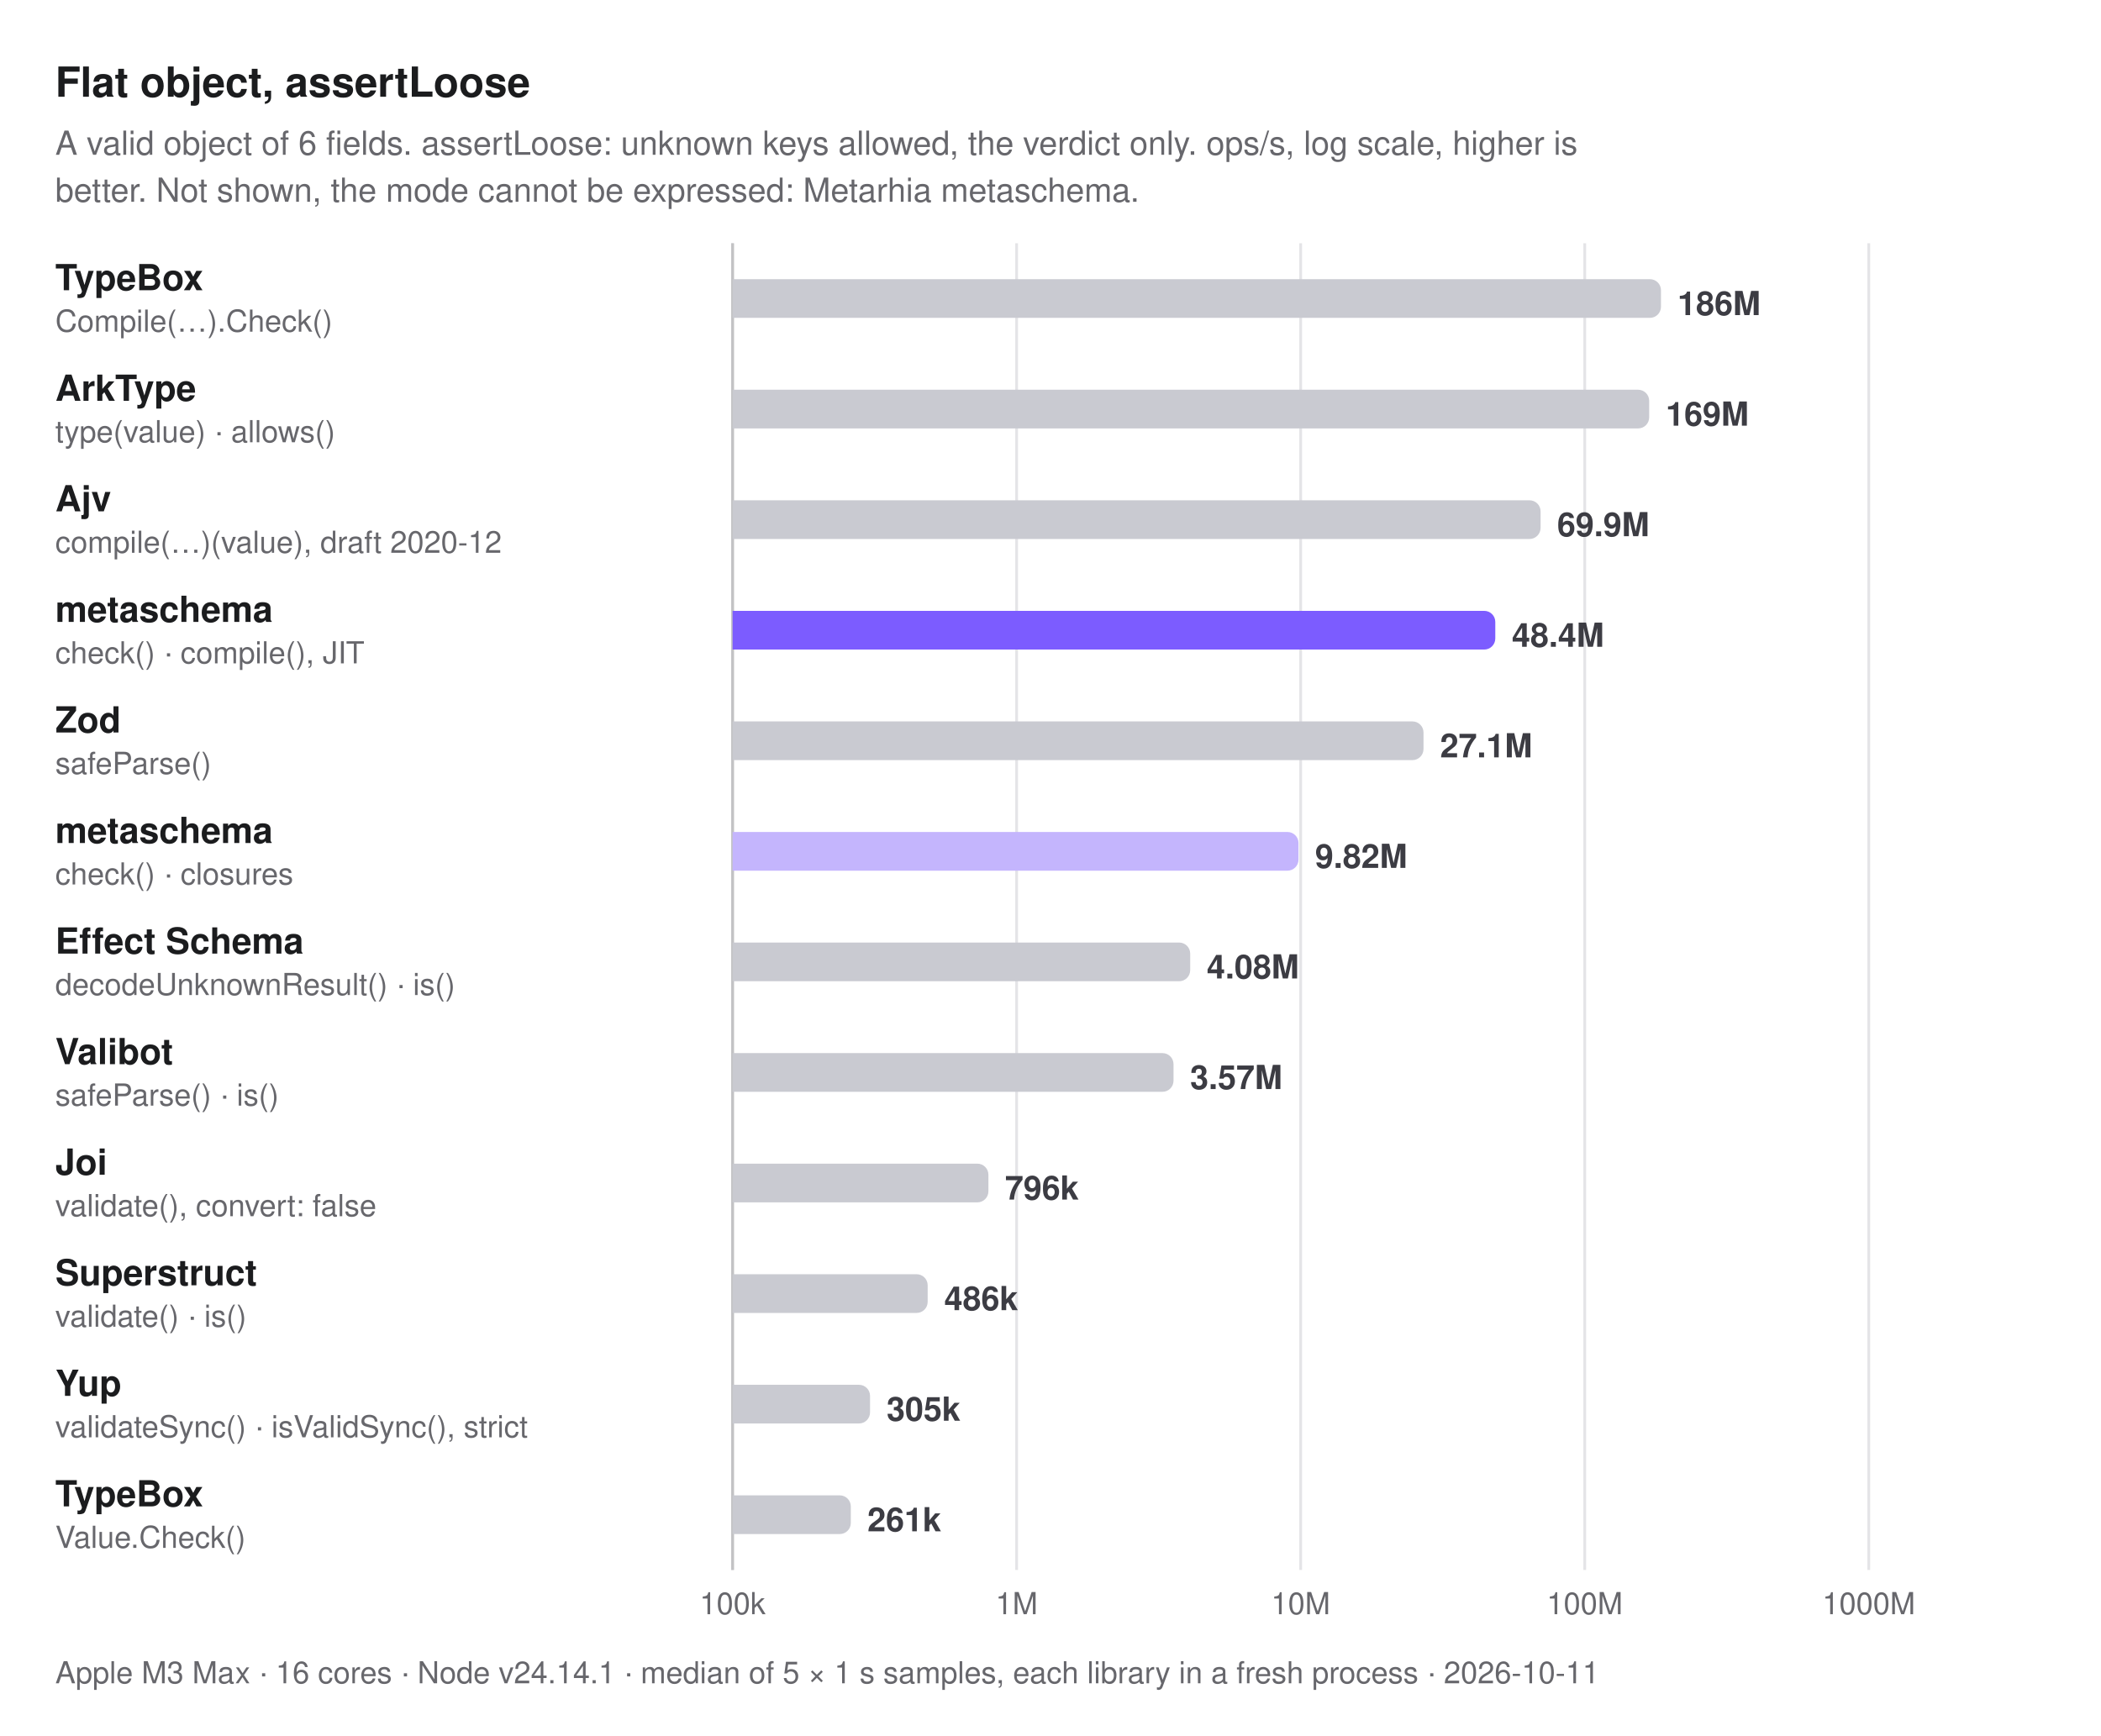
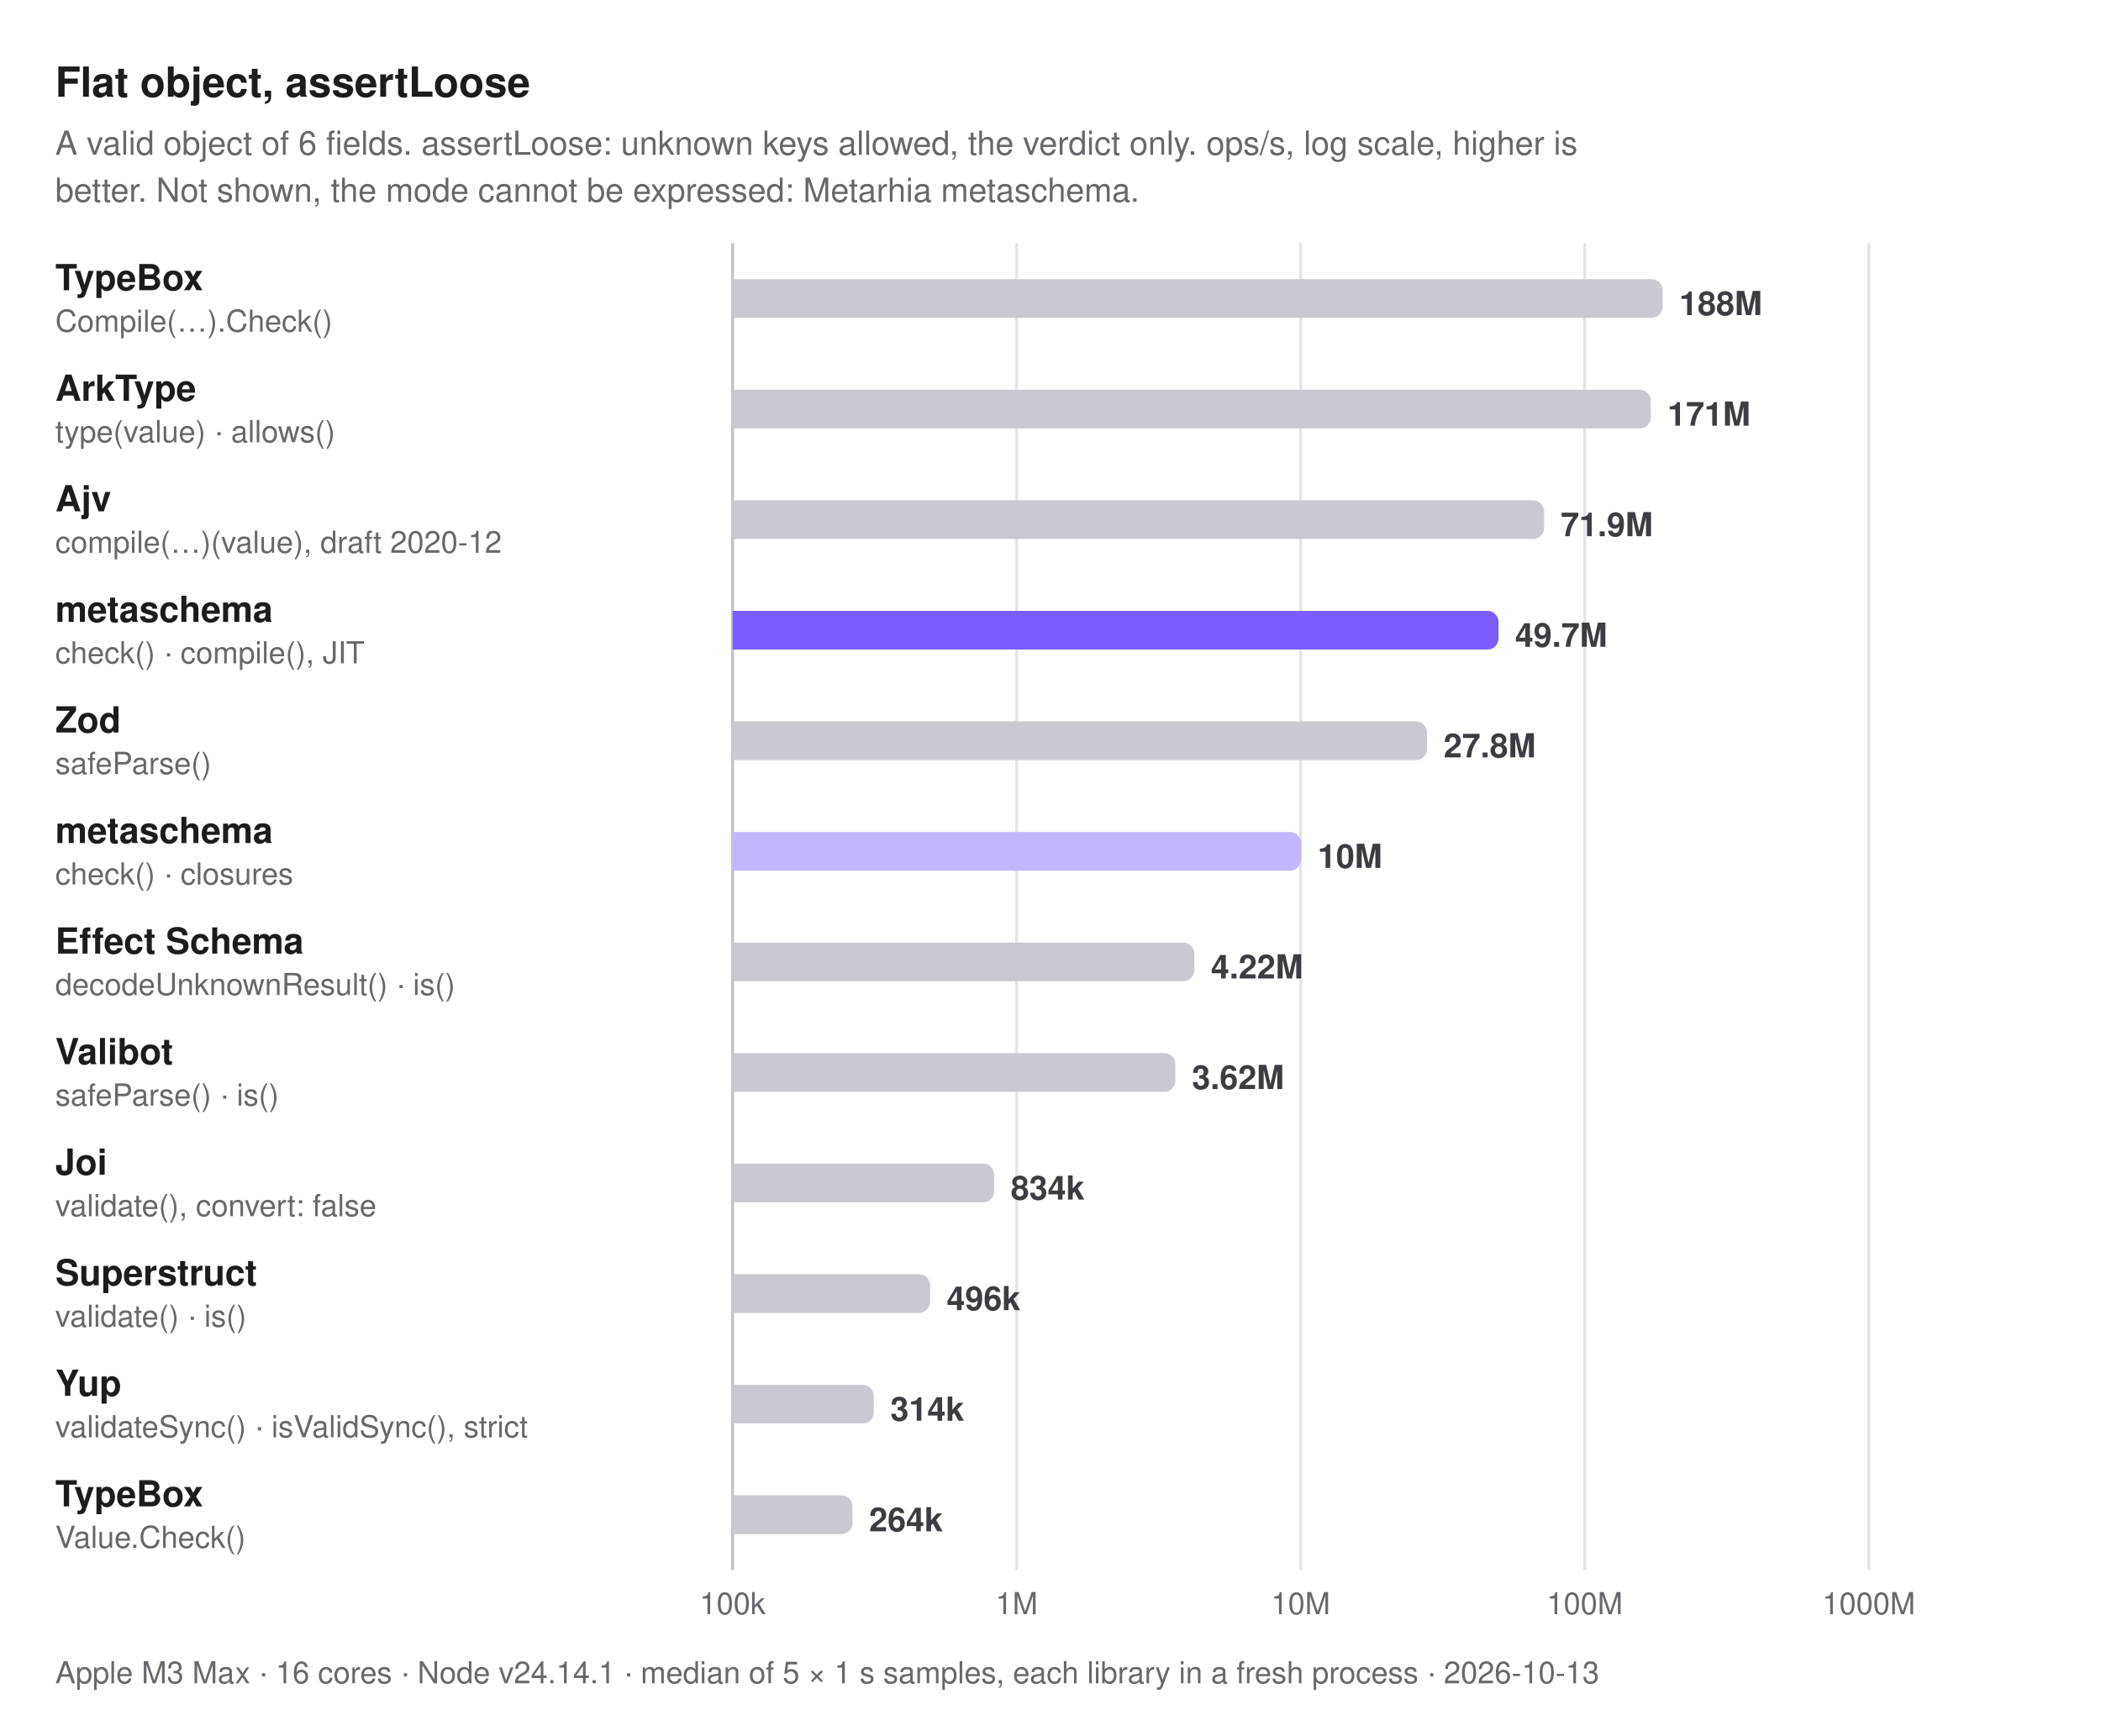
<svg xmlns="http://www.w3.org/2000/svg" width="760" height="628" viewBox="0 0 760 628" role="img" aria-label="Flat object, assertLoose. A valid object of 6 fields. assertLoose: unknown keys allowed, the verdict only. ops/s, log scale, higher is better. Not shown, the mode cannot be expressed: Metarhia metaschema.">
  <style>
  text { font-family: -apple-system, BlinkMacSystemFont, "Segoe UI", Helvetica, Arial, sans-serif; }
  .title { font-size: 15px; font-weight: 700; fill: #1b1c1e; }
  .subtitle, .caption { font-size: 12px; fill: #67676c; }
  .caption { font-size: 11px; }
  .group { font-size: 11px; font-weight: 600; letter-spacing: 0.06em; fill: #67676c; }
  .label { font-size: 13px; font-weight: 600; fill: #1b1c1e; }
  .label.primary, .label.secondary { font-weight: 700; }
  .sublabel { font-size: 11px; fill: #67676c; }
  .value { font-size: 12px; font-weight: 600; fill: #3c3c43; font-variant-numeric: tabular-nums; }
  .value.small { font-size: 10px; }
  .legend { font-size: 11px; fill: #3c3c43; }
  .tick { font-size: 11px; fill: #67676c; font-variant-numeric: tabular-nums; }
  .grid { stroke: #e4e4e7; stroke-width: 1; }
  .axis { stroke: #c2c2c4; stroke-width: 1; }
  .ref { stroke: #67676c; stroke-width: 1; stroke-dasharray: 3 3; }
  .bar { fill: #c9cad1; }
  .bar.primary { fill: #7c5cff; }
  .bar.secondary { fill: #c4b5fd; }
  @media (prefers-color-scheme: dark) {
    .title, .label { fill: #dfdfd6; }
    .subtitle, .caption, .group, .sublabel, .tick { fill: #98989f; }
    .value, .legend { fill: #c2c2c4; }
    .grid { stroke: #2e2e32; }
    .axis { stroke: #48484c; }
    .ref { stroke: #98989f; }
    .bar { fill: #4a4b53; }
    .bar.primary { fill: #9d85ff; }
    .bar.secondary { fill: #5b4aa8; }
  }
</style>
  <text class="title" x="20" y="35">Flat object, assertLoose</text>
  <text class="subtitle" x="20" y="56">A valid object of 6 fields. assertLoose: unknown keys allowed, the verdict only. ops/s, log scale, higher is</text>
  <text class="subtitle" x="20" y="73">better. Not shown, the mode cannot be expressed: Metarhia metaschema.</text>
  <line class="grid" x1="265" y1="88" x2="265" y2="568" />
  <text class="tick" x="265" y="584" text-anchor="middle">100k</text>
  <line class="grid" x1="367.75" y1="88" x2="367.75" y2="568" />
  <text class="tick" x="367.75" y="584" text-anchor="middle">1M</text>
  <line class="grid" x1="470.5" y1="88" x2="470.5" y2="568" />
  <text class="tick" x="470.5" y="584" text-anchor="middle">10M</text>
  <line class="grid" x1="573.25" y1="88" x2="573.25" y2="568" />
  <text class="tick" x="573.25" y="584" text-anchor="middle">100M</text>
  <line class="grid" x1="676" y1="88" x2="676" y2="568" />
  <text class="tick" x="676" y="584" text-anchor="middle">1000M</text>
  <line class="axis" x1="265" y1="88" x2="265" y2="568" />
  <g>
    <text class="label" x="20" y="105">TypeBox</text>
    <text class="sublabel" x="20" y="120">Compile(…).Check()</text>
-     <path class="bar" d="M265,101H596.827A4,4 0 0 1 600.827,105V111A4,4 0 0 1 596.827,115H265Z" />
-     <text class="value" x="606.827" y="114">186M</text>
+     <path class="bar" d="M265,101H597.423A4,4 0 0 1 601.423,105V111A4,4 0 0 1 597.423,115H265Z" />
+     <text class="value" x="607.423" y="114">188M</text>
  </g>
  <g>
    <text class="label" x="20" y="145">ArkType</text>
    <text class="sublabel" x="20" y="160">type(value) · allows()</text>
-     <path class="bar" d="M265,141H592.563A4,4 0 0 1 596.563,145V151A4,4 0 0 1 592.563,155H265Z" />
-     <text class="value" x="602.563" y="154">169M</text>
+     <path class="bar" d="M265,141H593.171A4,4 0 0 1 597.171,145V151A4,4 0 0 1 593.171,155H265Z" />
+     <text class="value" x="603.171" y="154">171M</text>
  </g>
  <g>
    <text class="label" x="20" y="185">Ajv</text>
    <text class="sublabel" x="20" y="200">compile(…)(value), draft 2020-12</text>
-     <path class="bar" d="M265,181H553.277A4,4 0 0 1 557.277,185V191A4,4 0 0 1 553.277,195H265Z" />
-     <text class="value" x="563.277" y="194">69.9M</text>
+     <path class="bar" d="M265,181H554.559A4,4 0 0 1 558.559,185V191A4,4 0 0 1 554.559,195H265Z" />
+     <text class="value" x="564.559" y="194">71.9M</text>
  </g>
  <g>
    <text class="label primary" x="20" y="225">metaschema</text>
    <text class="sublabel" x="20" y="240">check() · compile(), JIT</text>
-     <path class="bar primary" d="M265,221H536.895A4,4 0 0 1 540.895,225V231A4,4 0 0 1 536.895,235H265Z" />
-     <text class="value" x="546.895" y="234">48.4M</text>
+     <path class="bar primary" d="M265,221H538.059A4,4 0 0 1 542.059,225V231A4,4 0 0 1 538.059,235H265Z" />
+     <text class="value" x="548.059" y="234">49.7M</text>
  </g>
  <g>
    <text class="label" x="20" y="265">Zod</text>
    <text class="sublabel" x="20" y="280">safeParse()</text>
-     <path class="bar" d="M265,261H510.929A4,4 0 0 1 514.929,265V271A4,4 0 0 1 510.929,275H265Z" />
-     <text class="value" x="520.929" y="274">27.1M</text>
+     <path class="bar" d="M265,261H512.197A4,4 0 0 1 516.197,265V271A4,4 0 0 1 512.197,275H265Z" />
+     <text class="value" x="522.197" y="274">27.8M</text>
  </g>
  <g>
    <text class="label secondary" x="20" y="305">metaschema</text>
    <text class="sublabel" x="20" y="320">check() · closures</text>
-     <path class="bar secondary" d="M265,301H465.71A4,4 0 0 1 469.71,305V311A4,4 0 0 1 465.71,315H265Z" />
-     <text class="value" x="475.71" y="314">9.82M</text>
+     <path class="bar secondary" d="M265,301H466.647A4,4 0 0 1 470.647,305V311A4,4 0 0 1 466.647,315H265Z" />
+     <text class="value" x="476.647" y="314">10M</text>
  </g>
  <g>
    <text class="label" x="20" y="345">Effect Schema</text>
    <text class="sublabel" x="20" y="360">decodeUnknownResult() · is()</text>
-     <path class="bar" d="M265,341H426.534A4,4 0 0 1 430.534,345V351A4,4 0 0 1 426.534,355H265Z" />
-     <text class="value" x="436.534" y="354">4.08M</text>
+     <path class="bar" d="M265,341H428.026A4,4 0 0 1 432.026,345V351A4,4 0 0 1 428.026,355H265Z" />
+     <text class="value" x="438.026" y="354">4.22M</text>
  </g>
  <g>
    <text class="label" x="20" y="385">Valibot</text>
    <text class="sublabel" x="20" y="400">safeParse() · is()</text>
-     <path class="bar" d="M265,381H420.499A4,4 0 0 1 424.499,385V391A4,4 0 0 1 420.499,395H265Z" />
-     <text class="value" x="430.499" y="394">3.57M</text>
+     <path class="bar" d="M265,381H421.171A4,4 0 0 1 425.171,385V391A4,4 0 0 1 421.171,395H265Z" />
+     <text class="value" x="431.171" y="394">3.62M</text>
  </g>
  <g>
    <text class="label" x="20" y="425">Joi</text>
    <text class="sublabel" x="20" y="440">validate(), convert: false</text>
-     <path class="bar" d="M265,421H353.541A4,4 0 0 1 357.541,425V431A4,4 0 0 1 353.541,435H265Z" />
-     <text class="value" x="363.541" y="434">796k</text>
+     <path class="bar" d="M265,421H355.625A4,4 0 0 1 359.625,425V431A4,4 0 0 1 355.625,435H265Z" />
+     <text class="value" x="365.625" y="434">834k</text>
  </g>
  <g>
    <text class="label" x="20" y="465">Superstruct</text>
    <text class="sublabel" x="20" y="480">validate() · is()</text>
-     <path class="bar" d="M265,461H331.569A4,4 0 0 1 335.569,465V471A4,4 0 0 1 331.569,475H265Z" />
-     <text class="value" x="341.569" y="474">486k</text>
+     <path class="bar" d="M265,461H332.439A4,4 0 0 1 336.439,465V471A4,4 0 0 1 332.439,475H265Z" />
+     <text class="value" x="342.439" y="474">496k</text>
  </g>
  <g>
    <text class="label" x="20" y="505">Yup</text>
    <text class="sublabel" x="20" y="520">validateSync() · isValidSync(), strict</text>
-     <path class="bar" d="M265,501H310.722A4,4 0 0 1 314.722,505V511A4,4 0 0 1 310.722,515H265Z" />
-     <text class="value" x="320.722" y="514">305k</text>
+     <path class="bar" d="M265,501H312.085A4,4 0 0 1 316.085,505V511A4,4 0 0 1 312.085,515H265Z" />
+     <text class="value" x="322.085" y="514">314k</text>
  </g>
  <g>
    <text class="label" x="20" y="545">TypeBox</text>
    <text class="sublabel" x="20" y="560">Value.Check()</text>
-     <path class="bar" d="M265,541H303.764A4,4 0 0 1 307.764,545V551A4,4 0 0 1 303.764,555H265Z" />
-     <text class="value" x="313.764" y="554">261k</text>
+     <path class="bar" d="M265,541H304.379A4,4 0 0 1 308.379,545V551A4,4 0 0 1 304.379,555H265Z" />
+     <text class="value" x="314.379" y="554">264k</text>
  </g>
-   <text class="caption" x="20" y="609">Apple M3 Max · 16 cores · Node v24.14.1 · median of 5 × 1 s samples, each library in a fresh process · 2026-10-11</text>
+   <text class="caption" x="20" y="609">Apple M3 Max · 16 cores · Node v24.14.1 · median of 5 × 1 s samples, each library in a fresh process · 2026-10-13</text>
</svg>
